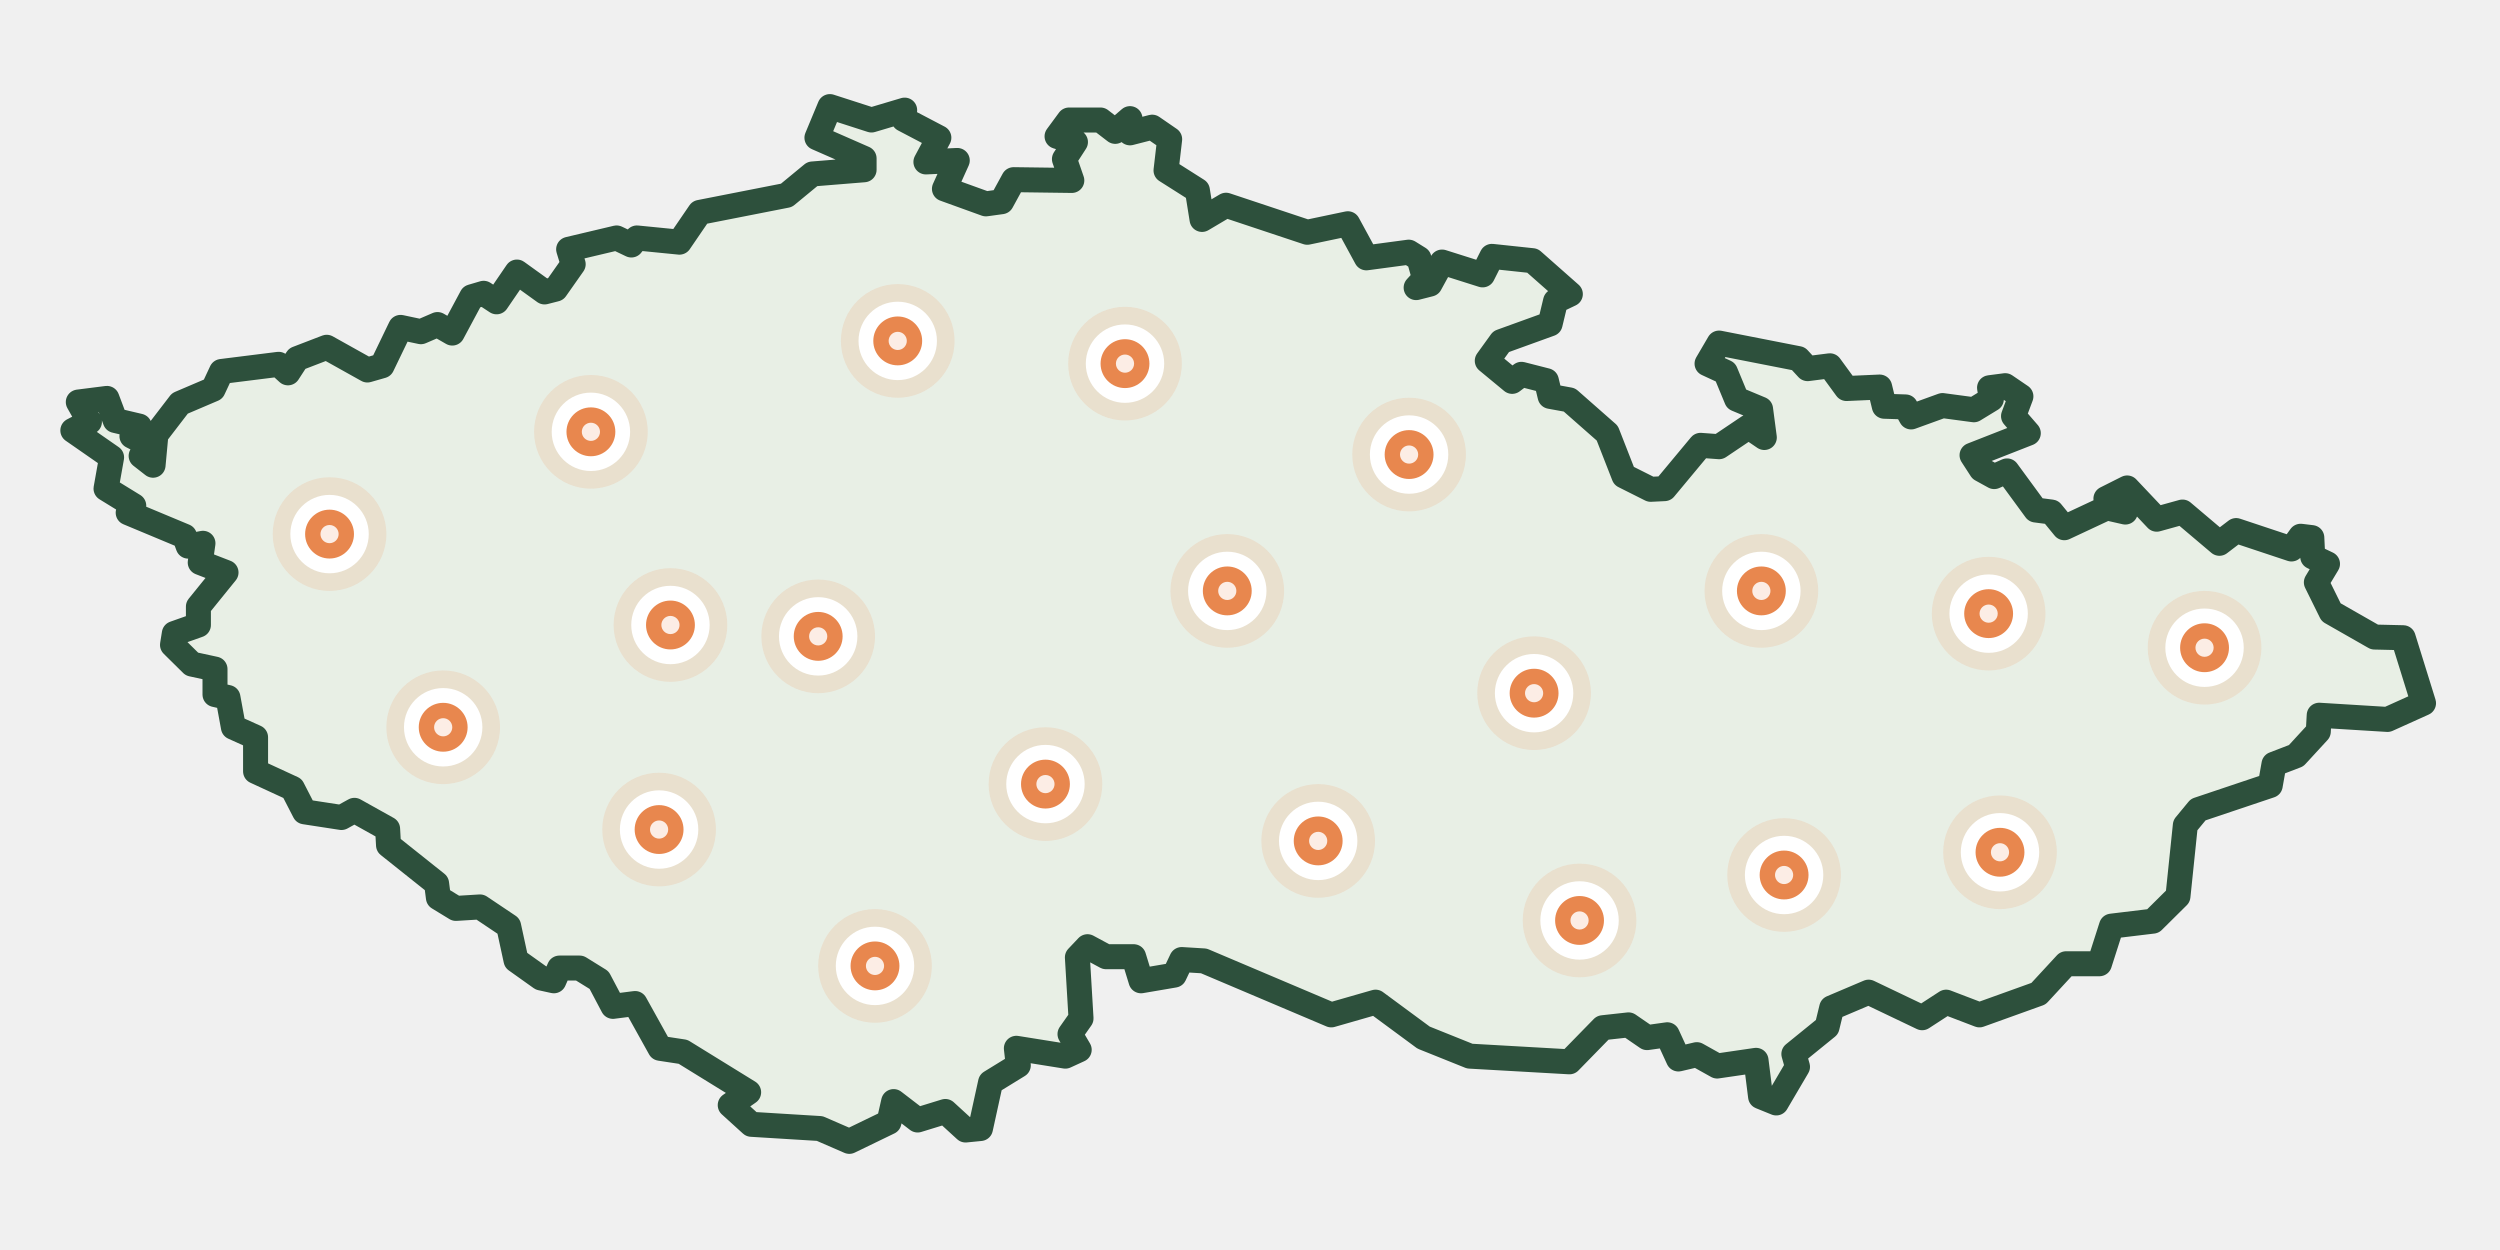
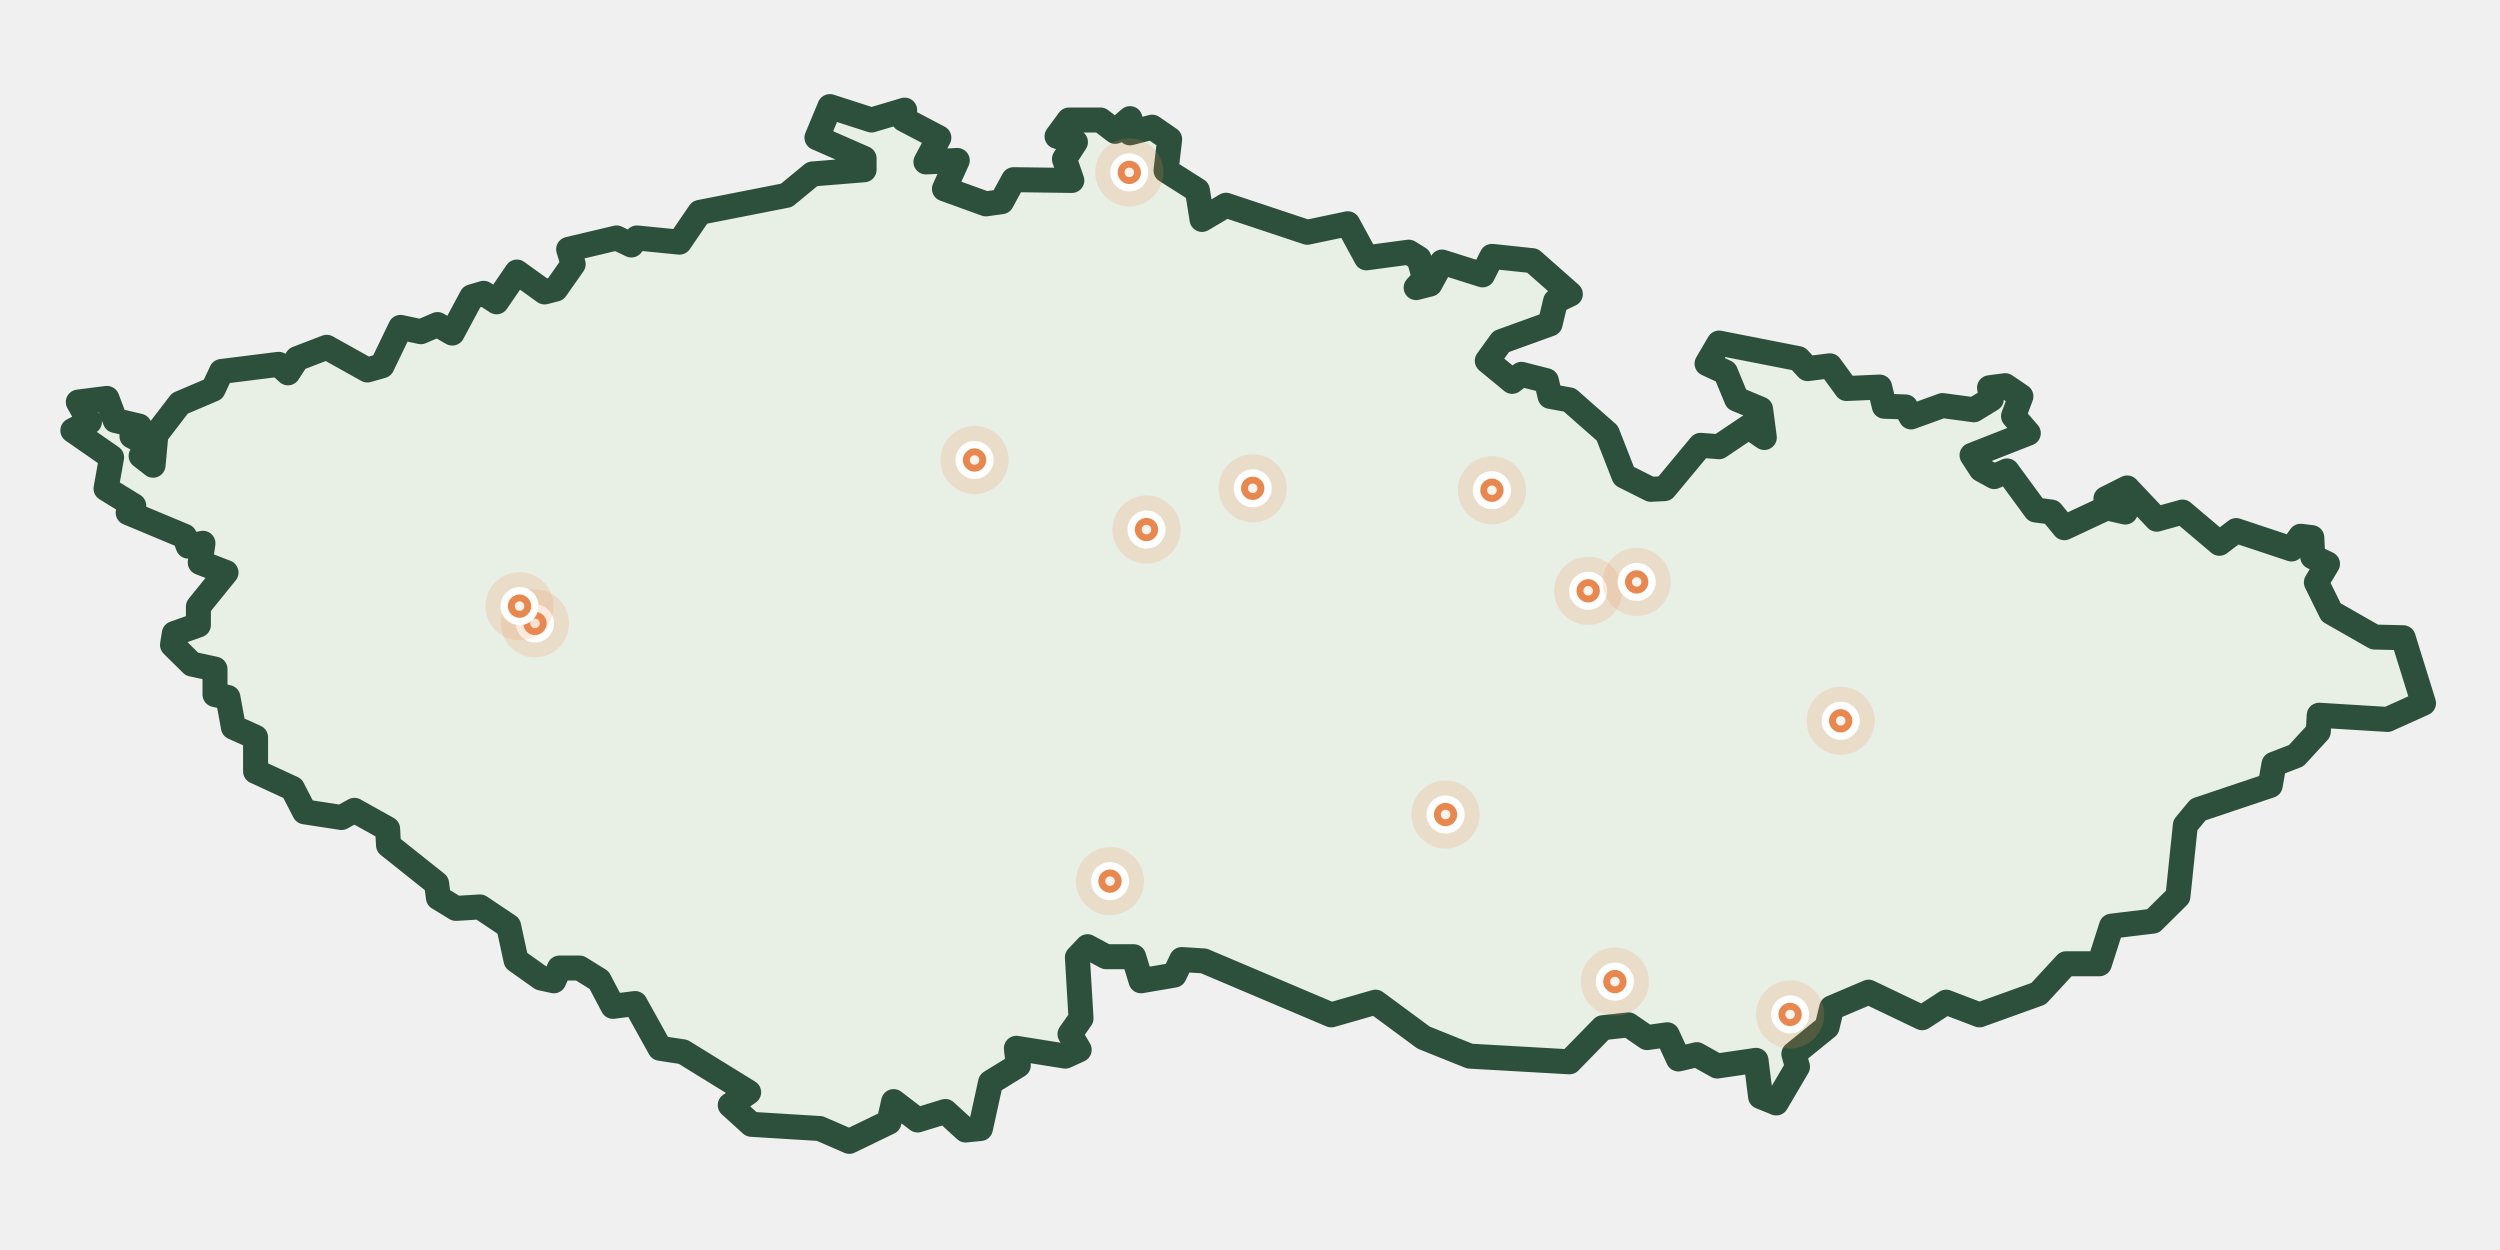
<svg xmlns="http://www.w3.org/2000/svg" viewBox="0 0 220 110" role="img" aria-labelledby="title desc">
  <path d="M 73.03,9.38 L 76.69,10.56 L 79.61,9.69 L 79.53,10.50 L 82.62,12.12 L 81.48,14.25 L 84.24,14.12 L 83.11,16.62 L 86.76,17.94 L 88.14,17.75 L 89.20,15.81 L 94.32,15.88 L 93.67,14.00 L 94.64,12.50 L 93.02,12.00 L 94.08,10.56 L 96.84,10.56 L 98.14,11.56 L 99.44,10.44 L 99.44,11.69 L 101.39,11.19 L 102.93,12.25 L 102.61,15.00 L 105.37,16.75 L 105.78,19.31 L 107.89,18.06 L 115.04,20.44 L 118.61,19.69 L 120.24,22.69 L 123.97,22.19 L 124.87,22.75 L 125.36,24.50 L 124.62,25.31 L 125.84,25.00 L 126.90,23.06 L 130.47,24.19 L 131.29,22.56 L 134.86,22.94 L 138.19,25.88 L 136.89,26.50 L 136.41,28.50 L 132.10,30.06 L 130.88,31.75 L 133.07,33.56 L 133.89,32.94 L 136.08,33.50 L 136.41,34.88 L 138.11,35.19 L 141.44,38.12 L 142.91,41.88 L 145.26,43.06 L 146.48,43.00 L 149.65,39.19 L 151.28,39.31 L 153.88,37.56 L 155.26,38.50 L 154.93,36.00 L 152.82,35.12 L 151.84,32.75 L 150.22,32.00 L 151.28,30.19 L 158.26,31.56 L 159.07,32.44 L 161.03,32.19 L 162.49,34.19 L 165.41,34.06 L 165.82,35.75 L 167.69,35.81 L 168.18,36.69 L 170.94,35.69 L 173.70,36.06 L 175.24,35.12 L 175.08,34.12 L 176.46,33.94 L 177.84,34.88 L 177.19,36.62 L 178.49,38.12 L 173.54,40.06 L 174.35,41.31 L 175.49,41.94 L 176.62,41.44 L 179.14,44.88 L 180.53,45.06 L 181.66,46.44 L 185.40,44.69 L 187.03,45.06 L 185.32,43.88 L 187.19,42.94 L 189.79,45.69 L 192.06,45.06 L 195.31,47.81 L 196.78,46.69 L 201.65,48.31 L 202.46,47.19 L 203.44,47.31 L 203.52,49.00 L 204.82,49.62 L 203.84,51.25 L 205.14,53.88 L 208.96,56.06 L 211.48,56.12 L 213.27,61.88 L 210.10,63.31 L 204.09,62.94 L 204.01,64.38 L 202.06,66.50 L 200.11,67.25 L 199.78,69.12 L 193.44,71.25 L 192.31,72.62 L 191.66,78.88 L 189.46,81.06 L 185.81,81.50 L 184.75,84.81 L 181.82,84.81 L 179.39,87.44 L 174.19,89.31 L 171.26,88.19 L 169.15,89.56 L 164.44,87.31 L 161.19,88.69 L 160.78,90.38 L 157.86,92.75 L 158.18,93.88 L 156.31,97.06 L 154.93,96.50 L 154.53,93.31 L 151.11,93.81 L 149.32,92.81 L 147.70,93.19 L 146.72,91.06 L 144.94,91.31 L 143.31,90.19 L 141.04,90.44 L 138.11,93.44 L 129.34,92.94 L 125.28,91.31 L 121.05,88.19 L 117.15,89.31 L 105.94,84.56 L 103.99,84.44 L 103.34,85.81 L 100.41,86.31 L 99.76,84.19 L 97.33,84.19 L 95.70,83.31 L 94.81,84.25 L 95.13,89.62 L 94.16,91.00 L 94.97,92.38 L 93.75,92.94 L 89.44,92.25 L 89.61,93.75 L 87.17,95.25 L 86.28,99.31 L 84.97,99.44 L 83.19,97.81 L 80.75,98.56 L 78.64,96.94 L 78.23,98.75 L 74.74,100.44 L 72.14,99.31 L 66.12,98.94 L 64.26,97.25 L 65.88,96.12 L 60.11,92.56 L 58.08,92.25 L 55.89,88.31 L 53.94,88.56 L 52.72,86.25 L 51.01,85.19 L 49.23,85.19 L 48.74,86.31 L 47.60,86.06 L 45.41,84.50 L 44.76,81.50 L 42.24,79.81 L 40.12,79.94 L 38.58,79.00 L 38.42,77.75 L 34.19,74.38 L 34.11,72.94 L 31.19,71.31 L 30.05,71.94 L 26.80,71.44 L 25.74,69.38 L 22.49,67.88 L 22.49,64.88 L 20.54,64.00 L 20.06,61.38 L 18.92,61.12 L 18.92,58.88 L 16.89,58.44 L 15.18,56.75 L 15.34,55.75 L 17.46,55.00 L 17.46,53.38 L 19.89,50.38 L 17.62,49.50 L 17.86,47.81 L 16.56,48.06 L 16.24,47.19 L 11.28,45.12 L 11.77,44.50 L 9.33,43.00 L 9.82,40.25 L 6.41,37.88 L 7.87,37.12 L 6.89,35.38 L 9.41,35.06 L 10.14,37.00 L 12.26,37.50 L 11.61,38.38 L 13.07,39.12 L 12.42,40.12 L 13.47,40.94 L 13.72,38.25 L 15.83,35.50 L 18.76,34.25 L 19.49,32.69 L 24.52,32.06 L 25.34,32.81 L 26.15,31.56 L 28.75,30.56 L 32.33,32.56 L 33.62,32.19 L 35.25,28.81 L 37.04,29.19 L 38.50,28.56 L 39.80,29.31 L 41.51,26.12 L 42.56,25.81 L 43.70,26.56 L 45.49,23.94 L 47.92,25.69 L 48.90,25.44 L 50.44,23.25 L 50.04,21.94 L 54.26,20.94 L 55.56,21.56 L 56.05,20.94 L 59.79,21.31 L 61.58,18.69 L 69.21,17.19 L 71.49,15.31 L 76.04,14.94 L 76.04,13.94 L 71.89,12.12 L 73.03,9.38 Z" fill="#e8efe5" stroke="#2d503c" stroke-width="2.2" stroke-linejoin="round" stroke-linecap="round" />
-   <g id="betonao-network-points" data-count="20">
-     <g transform="translate(29 47)">
-       <circle r="5" fill="#ef8b50" opacity=".16" />
-       <circle r="2.8" fill="#e8874e" stroke="#fff" stroke-width="1.3" />
-       <circle r=".8" fill="#fff" opacity=".85" />
+   <g id="betonao-network-points" data-count="15" data-physical-locations="14" data-projection="linear-wgs84-cz-bounds">
+     <g id="pin-betonove-ploty-praha" class="network-point" data-company="Betonové ploty Praha" data-address="Boleslavská 1384, 250 01 Stará Boleslav" data-lat="50.20281310" data-lon="14.68689310" data-source="https://www.betonplotypraha.cz/o-spolecnosti">
+       <g transform="translate(85.76 40.48)">
+         <circle r="3.0" fill="#ef8b50" opacity=".18" />
+         <circle r="1.35" fill="#e8874e" stroke="#fff" stroke-width=".65" />
+         <circle r=".42" fill="#fff" opacity=".9" />
+       </g>
    </g>
-     <g transform="translate(39 64)">
-       <circle r="5" fill="#ef8b50" opacity=".16" />
-       <circle r="2.8" fill="#e8874e" stroke="#fff" stroke-width="1.3" />
-       <circle r=".8" fill="#fff" opacity=".85" />
+     <g id="pin-bbr-cz-s-r-o" class="network-point" data-company="BBR CZ s.r.o." data-address="Pražská 54, 280 02 Kolín" data-lat="50.03396918" data-lon="15.18215789" data-source="https://bbr-cz.cz/">
+       <g transform="translate(100.89 46.60)">
+         <circle r="3.0" fill="#ef8b50" opacity=".18" />
+         <circle r="1.35" fill="#e8874e" stroke="#fff" stroke-width=".65" />
+         <circle r=".42" fill="#fff" opacity=".9" />
+       </g>
    </g>
-     <g transform="translate(52 38)">
-       <circle r="5" fill="#ef8b50" opacity=".16" />
-       <circle r="2.8" fill="#e8874e" stroke="#fff" stroke-width="1.3" />
-       <circle r=".8" fill="#fff" opacity=".85" />
+     <g id="pin-linberg-beton-s-r-o" class="network-point" data-company="Linberg Beton s.r.o." data-address="Expedice: Jarošov nad Nežárkou 244" data-lat="49.18118111" data-lon="15.07700667" data-source="https://www.linbergbeton.cz/kontakt.html">
+       <g transform="translate(97.68 77.54)">
+         <circle r="3.0" fill="#ef8b50" opacity=".18" />
+         <circle r="1.35" fill="#e8874e" stroke="#fff" stroke-width=".65" />
+         <circle r=".42" fill="#fff" opacity=".9" />
+       </g>
    </g>
-     <g transform="translate(58 73)">
-       <circle r="5" fill="#ef8b50" opacity=".16" />
-       <circle r="2.8" fill="#e8874e" stroke="#fff" stroke-width="1.3" />
-       <circle r=".8" fill="#fff" opacity=".85" />
+     <g id="pin-tady-plus-s-r-o" class="network-point" data-company="Tady Plus s.r.o." data-address="Plzeňská 367, 330 08 Zruč-Senec" data-lat="49.80632861" data-lon="13.42089472" data-source="https://www.tadyplus.cz/">
+       <g transform="translate(47.08 54.86)">
+         <circle r="3.0" fill="#ef8b50" opacity=".18" />
+         <circle r="1.35" fill="#e8874e" stroke="#fff" stroke-width=".65" />
+         <circle r=".42" fill="#fff" opacity=".9" />
+       </g>
    </g>
-     <g transform="translate(59 55)">
-       <circle r="5" fill="#ef8b50" opacity=".16" />
-       <circle r="2.8" fill="#e8874e" stroke="#fff" stroke-width="1.3" />
-       <circle r=".8" fill="#fff" opacity=".85" />
+     <g id="pin-topplot-s-r-o" class="network-point" data-company="TOPPLOT s.r.o." data-address="Tovární 729, 330 12 Horní Bříza" data-lat="49.84814917" data-lon="13.37644750" data-source="https://topplotbeton.cz/kontakt/">
+       <g transform="translate(45.72 53.34)">
+         <circle r="3.0" fill="#ef8b50" opacity=".18" />
+         <circle r="1.35" fill="#e8874e" stroke="#fff" stroke-width=".65" />
+         <circle r=".42" fill="#fff" opacity=".9" />
+       </g>
    </g>
-     <g transform="translate(72 56)">
-       <circle r="5" fill="#ef8b50" opacity=".16" />
-       <circle r="2.8" fill="#e8874e" stroke="#fff" stroke-width="1.3" />
-       <circle r=".8" fill="#fff" opacity=".85" />
+     <g id="pin-vrstala-s-r-o" class="network-point" data-company="VRŠŤALA s.r.o." data-address="Raspenava 435, 464 01 Raspenava" data-lat="50.90054000" data-lon="15.13273000" data-source="https://www.vrstala.cz/kontakt">
+       <g transform="translate(99.38 15.17)">
+         <circle r="3.0" fill="#ef8b50" opacity=".18" />
+         <circle r="1.35" fill="#e8874e" stroke="#fff" stroke-width=".65" />
+         <circle r=".42" fill="#fff" opacity=".9" />
+       </g>
    </g>
-     <g transform="translate(77 85)">
-       <circle r="5" fill="#ef8b50" opacity=".16" />
-       <circle r="2.8" fill="#e8874e" stroke="#fff" stroke-width="1.3" />
-       <circle r=".8" fill="#fff" opacity=".85" />
+     <g id="pin-racio-stavebni-firma-s-r-o" class="network-point" data-company="RACIO stavební firma s.r.o." data-address="Masarykova 318, 517 50 Častolovice" data-lat="50.12944000" data-lon="16.17715000" data-source="https://racio-castolovice.cz/">
+       <g transform="translate(131.29 43.14)">
+         <circle r="3.0" fill="#ef8b50" opacity=".18" />
+         <circle r="1.35" fill="#e8874e" stroke="#fff" stroke-width=".65" />
+         <circle r=".42" fill="#fff" opacity=".9" />
+       </g>
    </g>
-     <g transform="translate(79 30)">
-       <circle r="5" fill="#ef8b50" opacity=".16" />
-       <circle r="2.8" fill="#e8874e" stroke="#fff" stroke-width="1.3" />
-       <circle r=".8" fill="#fff" opacity=".85" />
+     <g id="pin-horizont-silidur-spol-s-r-o" class="network-point" data-company="HORIZONT-SILIDUR spol. s r.o." data-address="Topolová 2079, 560 02 Česká Třebová" data-lat="49.88557222" data-lon="16.45419361" data-source="https://www.horizont-silidur.cz/kontakt">
+       <g transform="translate(139.76 51.99)">
+         <circle r="3.0" fill="#ef8b50" opacity=".18" />
+         <circle r="1.35" fill="#e8874e" stroke="#fff" stroke-width=".65" />
+         <circle r=".42" fill="#fff" opacity=".9" />
+       </g>
    </g>
-     <g transform="translate(99 32)">
-       <circle r="5" fill="#ef8b50" opacity=".16" />
-       <circle r="2.8" fill="#e8874e" stroke="#fff" stroke-width="1.3" />
-       <circle r=".8" fill="#fff" opacity=".85" />
+     <g id="pin-ulyxes-beton-spol-s-r-o" class="network-point" data-company="ULYXES BETON spol. s r.o." data-address="Petráveč 62, 594 01" data-lat="49.34277556" data-lon="16.04360639" data-source="https://www.ulyxesbeton.cz/kontakty">
+       <g transform="translate(127.21 71.68)">
+         <circle r="3.0" fill="#ef8b50" opacity=".18" />
+         <circle r="1.35" fill="#e8874e" stroke="#fff" stroke-width=".65" />
+         <circle r=".42" fill="#fff" opacity=".9" />
+       </g>
    </g>
-     <g transform="translate(92 69)">
-       <circle r="5" fill="#ef8b50" opacity=".16" />
-       <circle r="2.8" fill="#e8874e" stroke="#fff" stroke-width="1.3" />
-       <circle r=".8" fill="#fff" opacity=".85" />
+     <g id="pin-petr-harasta-betonovyplot-cz" class="network-point" data-company="Petr Harašta – BetonovyPlot.cz" data-address="Nová Ves 53, 691 23 Pohořelice" data-lat="48.93743350" data-lon="16.53115504" data-source="https://www.betonovyplot.cz/kontakty">
+       <g transform="translate(142.11 86.38)">
+         <circle r="3.0" fill="#ef8b50" opacity=".18" />
+         <circle r="1.35" fill="#e8874e" stroke="#fff" stroke-width=".65" />
+         <circle r=".42" fill="#fff" opacity=".9" />
+       </g>
    </g>
-     <g transform="translate(108 52)">
-       <circle r="5" fill="#ef8b50" opacity=".16" />
-       <circle r="2.8" fill="#e8874e" stroke="#fff" stroke-width="1.3" />
-       <circle r=".8" fill="#fff" opacity=".85" />
+     <g id="pin-beves-lanskroun-s-r-o" class="network-point" data-company="BEVES LANŠKROUN s.r.o." data-address="Expedice: Nádražní 1169, 563 01 Lanškroun" data-lat="49.90698080" data-lon="16.59407080" data-source="https://www.beves.cz/kontakt">
+       <g transform="translate(144.03 51.21)">
+         <circle r="3.0" fill="#ef8b50" opacity=".18" />
+         <circle r="1.35" fill="#e8874e" stroke="#fff" stroke-width=".65" />
+         <circle r=".42" fill="#fff" opacity=".9" />
+       </g>
    </g>
-     <g transform="translate(116 74)">
-       <circle r="5" fill="#ef8b50" opacity=".16" />
-       <circle r="2.8" fill="#e8874e" stroke="#fff" stroke-width="1.3" />
-       <circle r=".8" fill="#fff" opacity=".85" />
+     <g id="pin-dekor-beton-s-r-o" class="network-point" data-company="DEKOR BETON s.r.o." data-address="Vzorkovna/expedice: Klamoš 75, 503 51" data-lat="50.13417640" data-lon="15.48819080" data-source="https://dekor-beton.cz/kontakt/">
+       <g transform="translate(110.24 42.97)">
+         <circle r="3.0" fill="#ef8b50" opacity=".18" />
+         <circle r="1.35" fill="#e8874e" stroke="#fff" stroke-width=".65" />
+         <circle r=".42" fill="#fff" opacity=".9" />
+       </g>
    </g>
-     <g transform="translate(124 40)">
-       <circle r="5" fill="#ef8b50" opacity=".16" />
-       <circle r="2.8" fill="#e8874e" stroke="#fff" stroke-width="1.3" />
-       <circle r=".8" fill="#fff" opacity=".85" />
+     <g id="pin-fcc-beton-s-r-o" class="network-point" data-company="FCC BETON s.r.o." data-address="Výroba/expedice: Hodonínská 1070, 696 17 Dolní Bojanovice" data-lat="48.85795793" data-lon="17.03563762" data-source="https://www.fccbeton.cz/">
+       <g transform="translate(157.53 89.27)">
+         <circle r="3.0" fill="#ef8b50" opacity=".18" />
+         <circle r="1.35" fill="#e8874e" stroke="#fff" stroke-width=".65" />
+         <circle r=".42" fill="#fff" opacity=".9" />
+       </g>
    </g>
-     <g transform="translate(135 61)">
-       <circle r="5" fill="#ef8b50" opacity=".16" />
-       <circle r="2.8" fill="#e8874e" stroke="#fff" stroke-width="1.3" />
-       <circle r=".8" fill="#fff" opacity=".85" />
-     </g>
-     <g transform="translate(139 81)">
-       <circle r="5" fill="#ef8b50" opacity=".16" />
-       <circle r="2.8" fill="#e8874e" stroke="#fff" stroke-width="1.3" />
-       <circle r=".8" fill="#fff" opacity=".85" />
-     </g>
-     <g transform="translate(155 52)">
-       <circle r="5" fill="#ef8b50" opacity=".16" />
-       <circle r="2.8" fill="#e8874e" stroke="#fff" stroke-width="1.3" />
-       <circle r=".8" fill="#fff" opacity=".85" />
-     </g>
-     <g transform="translate(157 77)">
-       <circle r="5" fill="#ef8b50" opacity=".16" />
-       <circle r="2.8" fill="#e8874e" stroke="#fff" stroke-width="1.3" />
-       <circle r=".8" fill="#fff" opacity=".85" />
-     </g>
-     <g transform="translate(175 54)">
-       <circle r="5" fill="#ef8b50" opacity=".16" />
-       <circle r="2.8" fill="#e8874e" stroke="#fff" stroke-width="1.3" />
-       <circle r=".8" fill="#fff" opacity=".85" />
-     </g>
-     <g transform="translate(176 75)">
-       <circle r="5" fill="#ef8b50" opacity=".16" />
-       <circle r="2.8" fill="#e8874e" stroke="#fff" stroke-width="1.3" />
-       <circle r=".8" fill="#fff" opacity=".85" />
-     </g>
-     <g transform="translate(194 57)">
-       <circle r="5" fill="#ef8b50" opacity=".16" />
-       <circle r="2.8" fill="#e8874e" stroke="#fff" stroke-width="1.3" />
-       <circle r=".8" fill="#fff" opacity=".85" />
+     <g id="pin-fabrika-na-ploty-s-r-o-stavime-ploty-s-r-o" class="network-point" data-company="Fabrika na ploty s.r.o.; Stavíme ploty s.r.o." data-address="Centrála/výroba: Hněvotín 90, 783 47 Hněvotín" data-lat="49.57021942" data-lon="17.18154313" data-source="https://fabrikanaploty.cz/kontakt-poptavka/">
+       <g transform="translate(161.98 63.43)">
+         <circle r="3.0" fill="#ef8b50" opacity=".18" />
+         <circle r="1.35" fill="#e8874e" stroke="#fff" stroke-width=".65" />
+         <circle r=".42" fill="#fff" opacity=".9" />
+       </g>
    </g>
  </g>
</svg>
